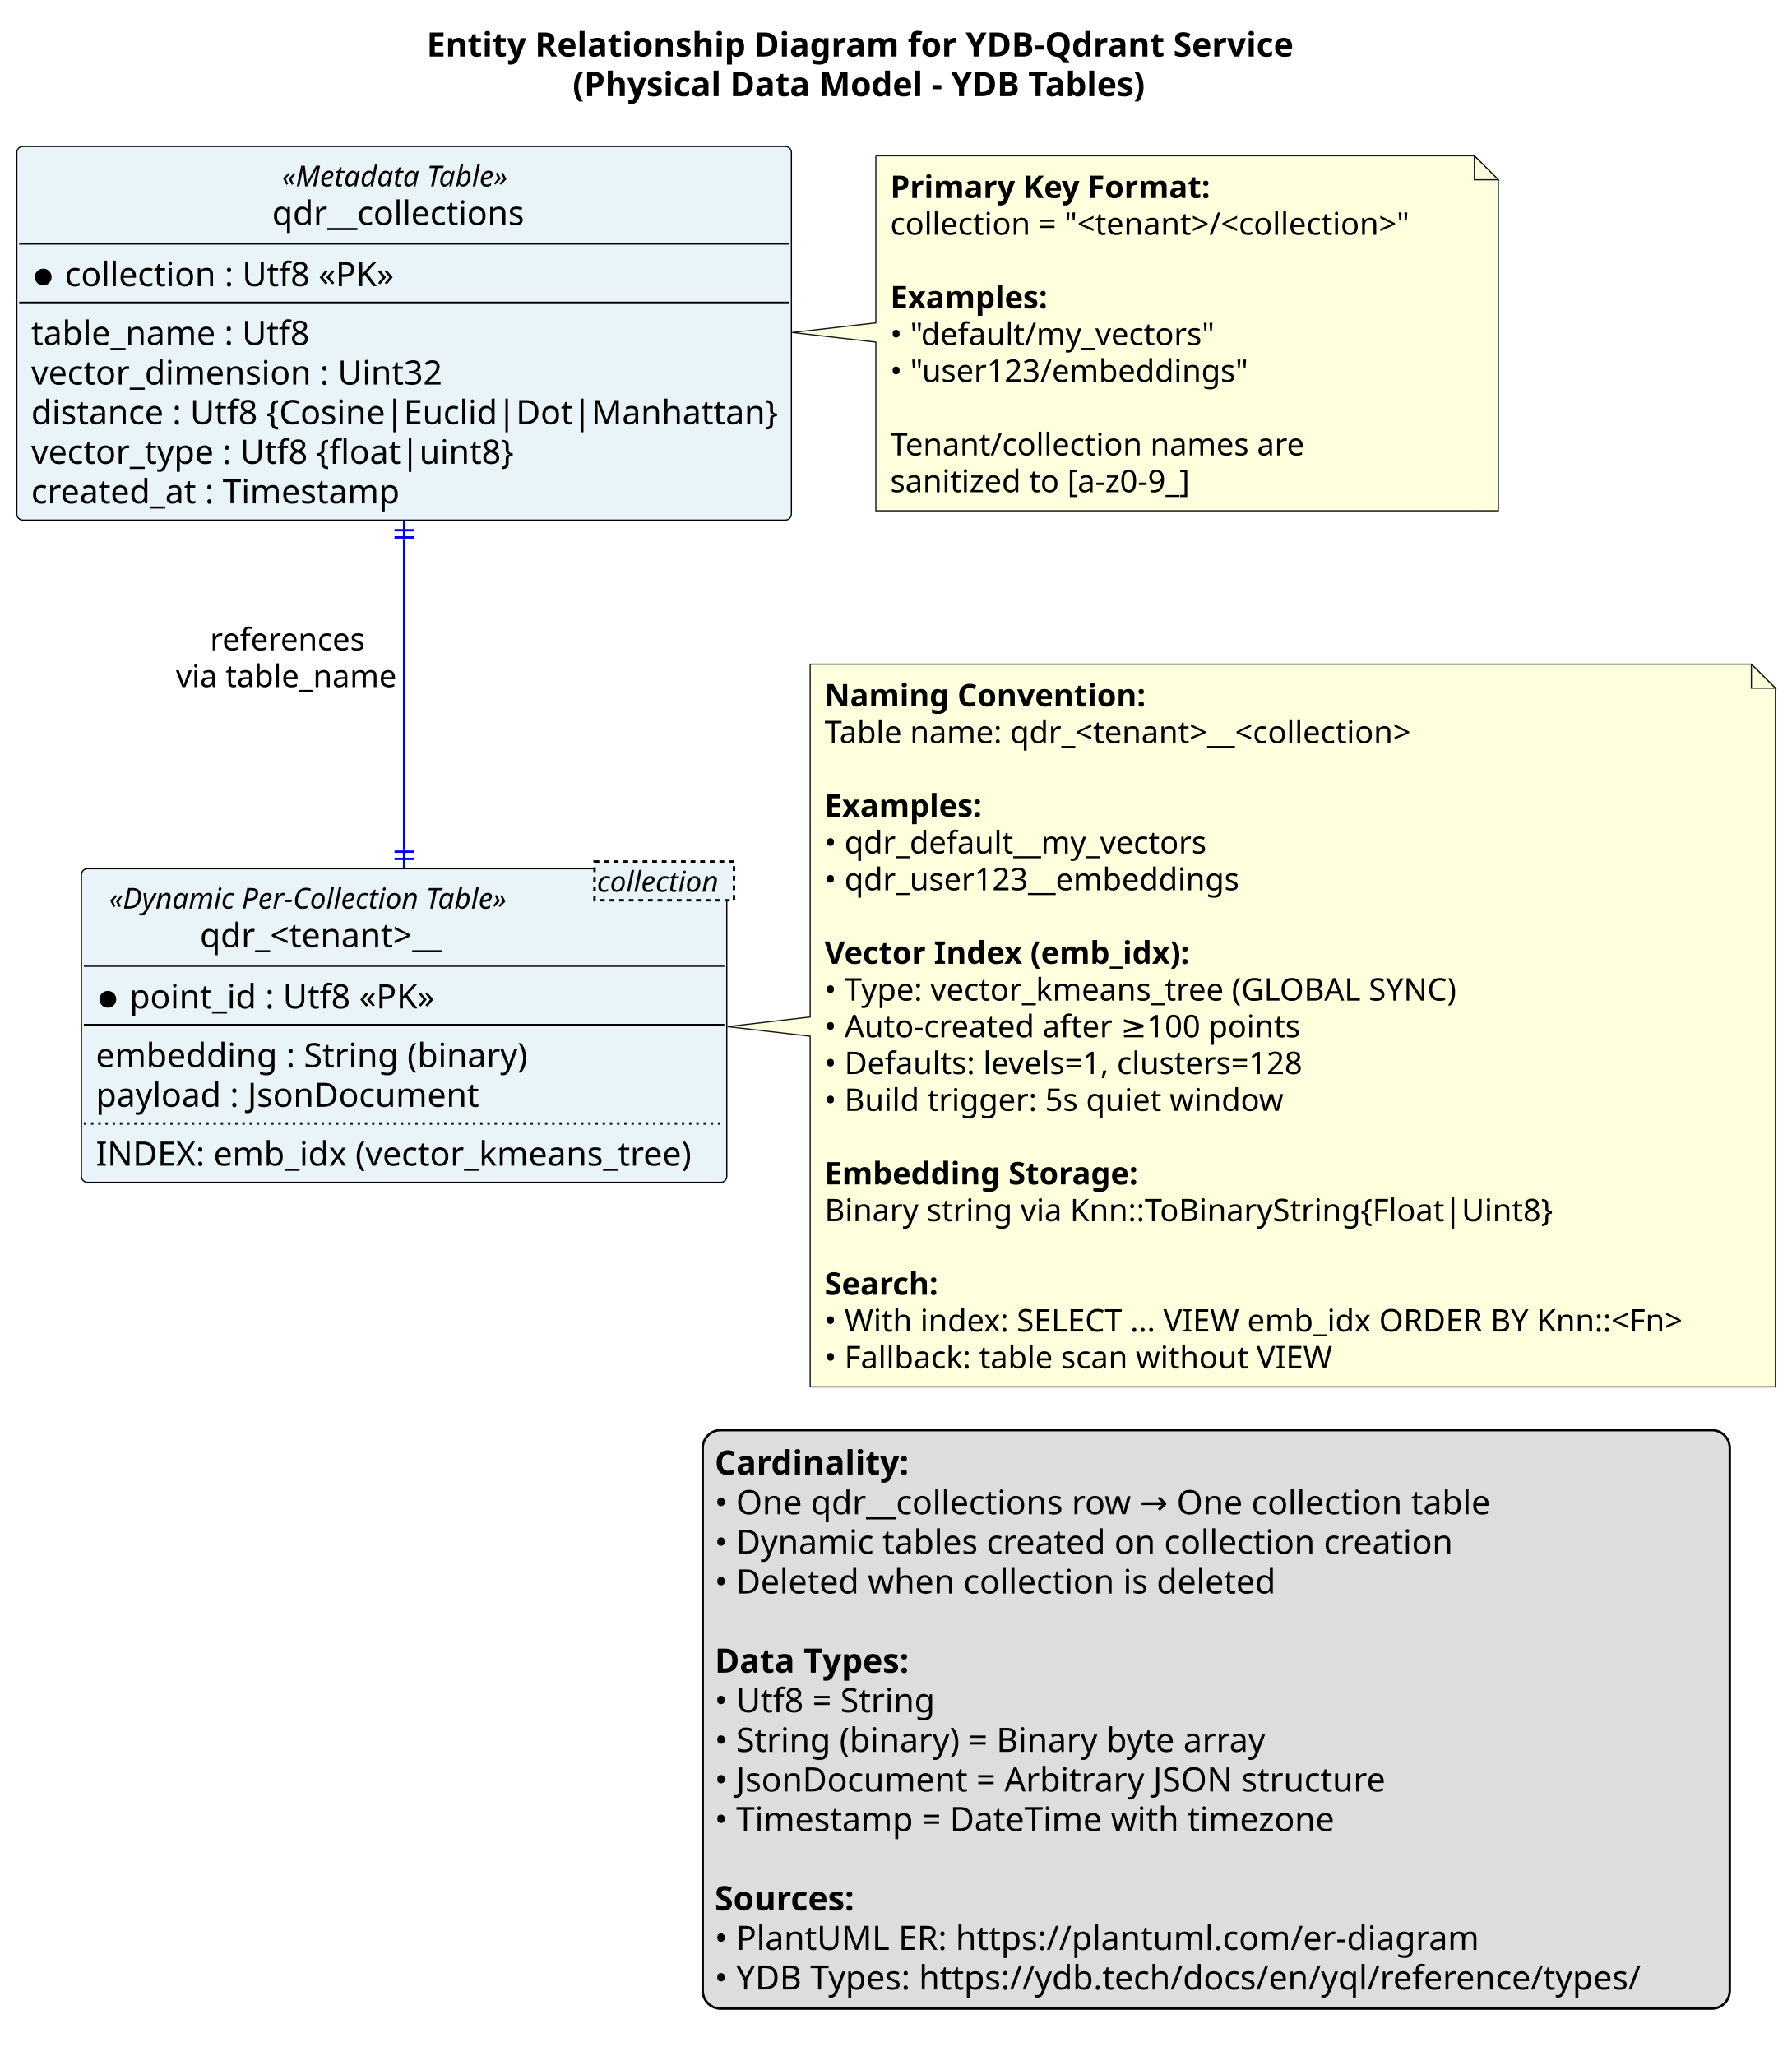
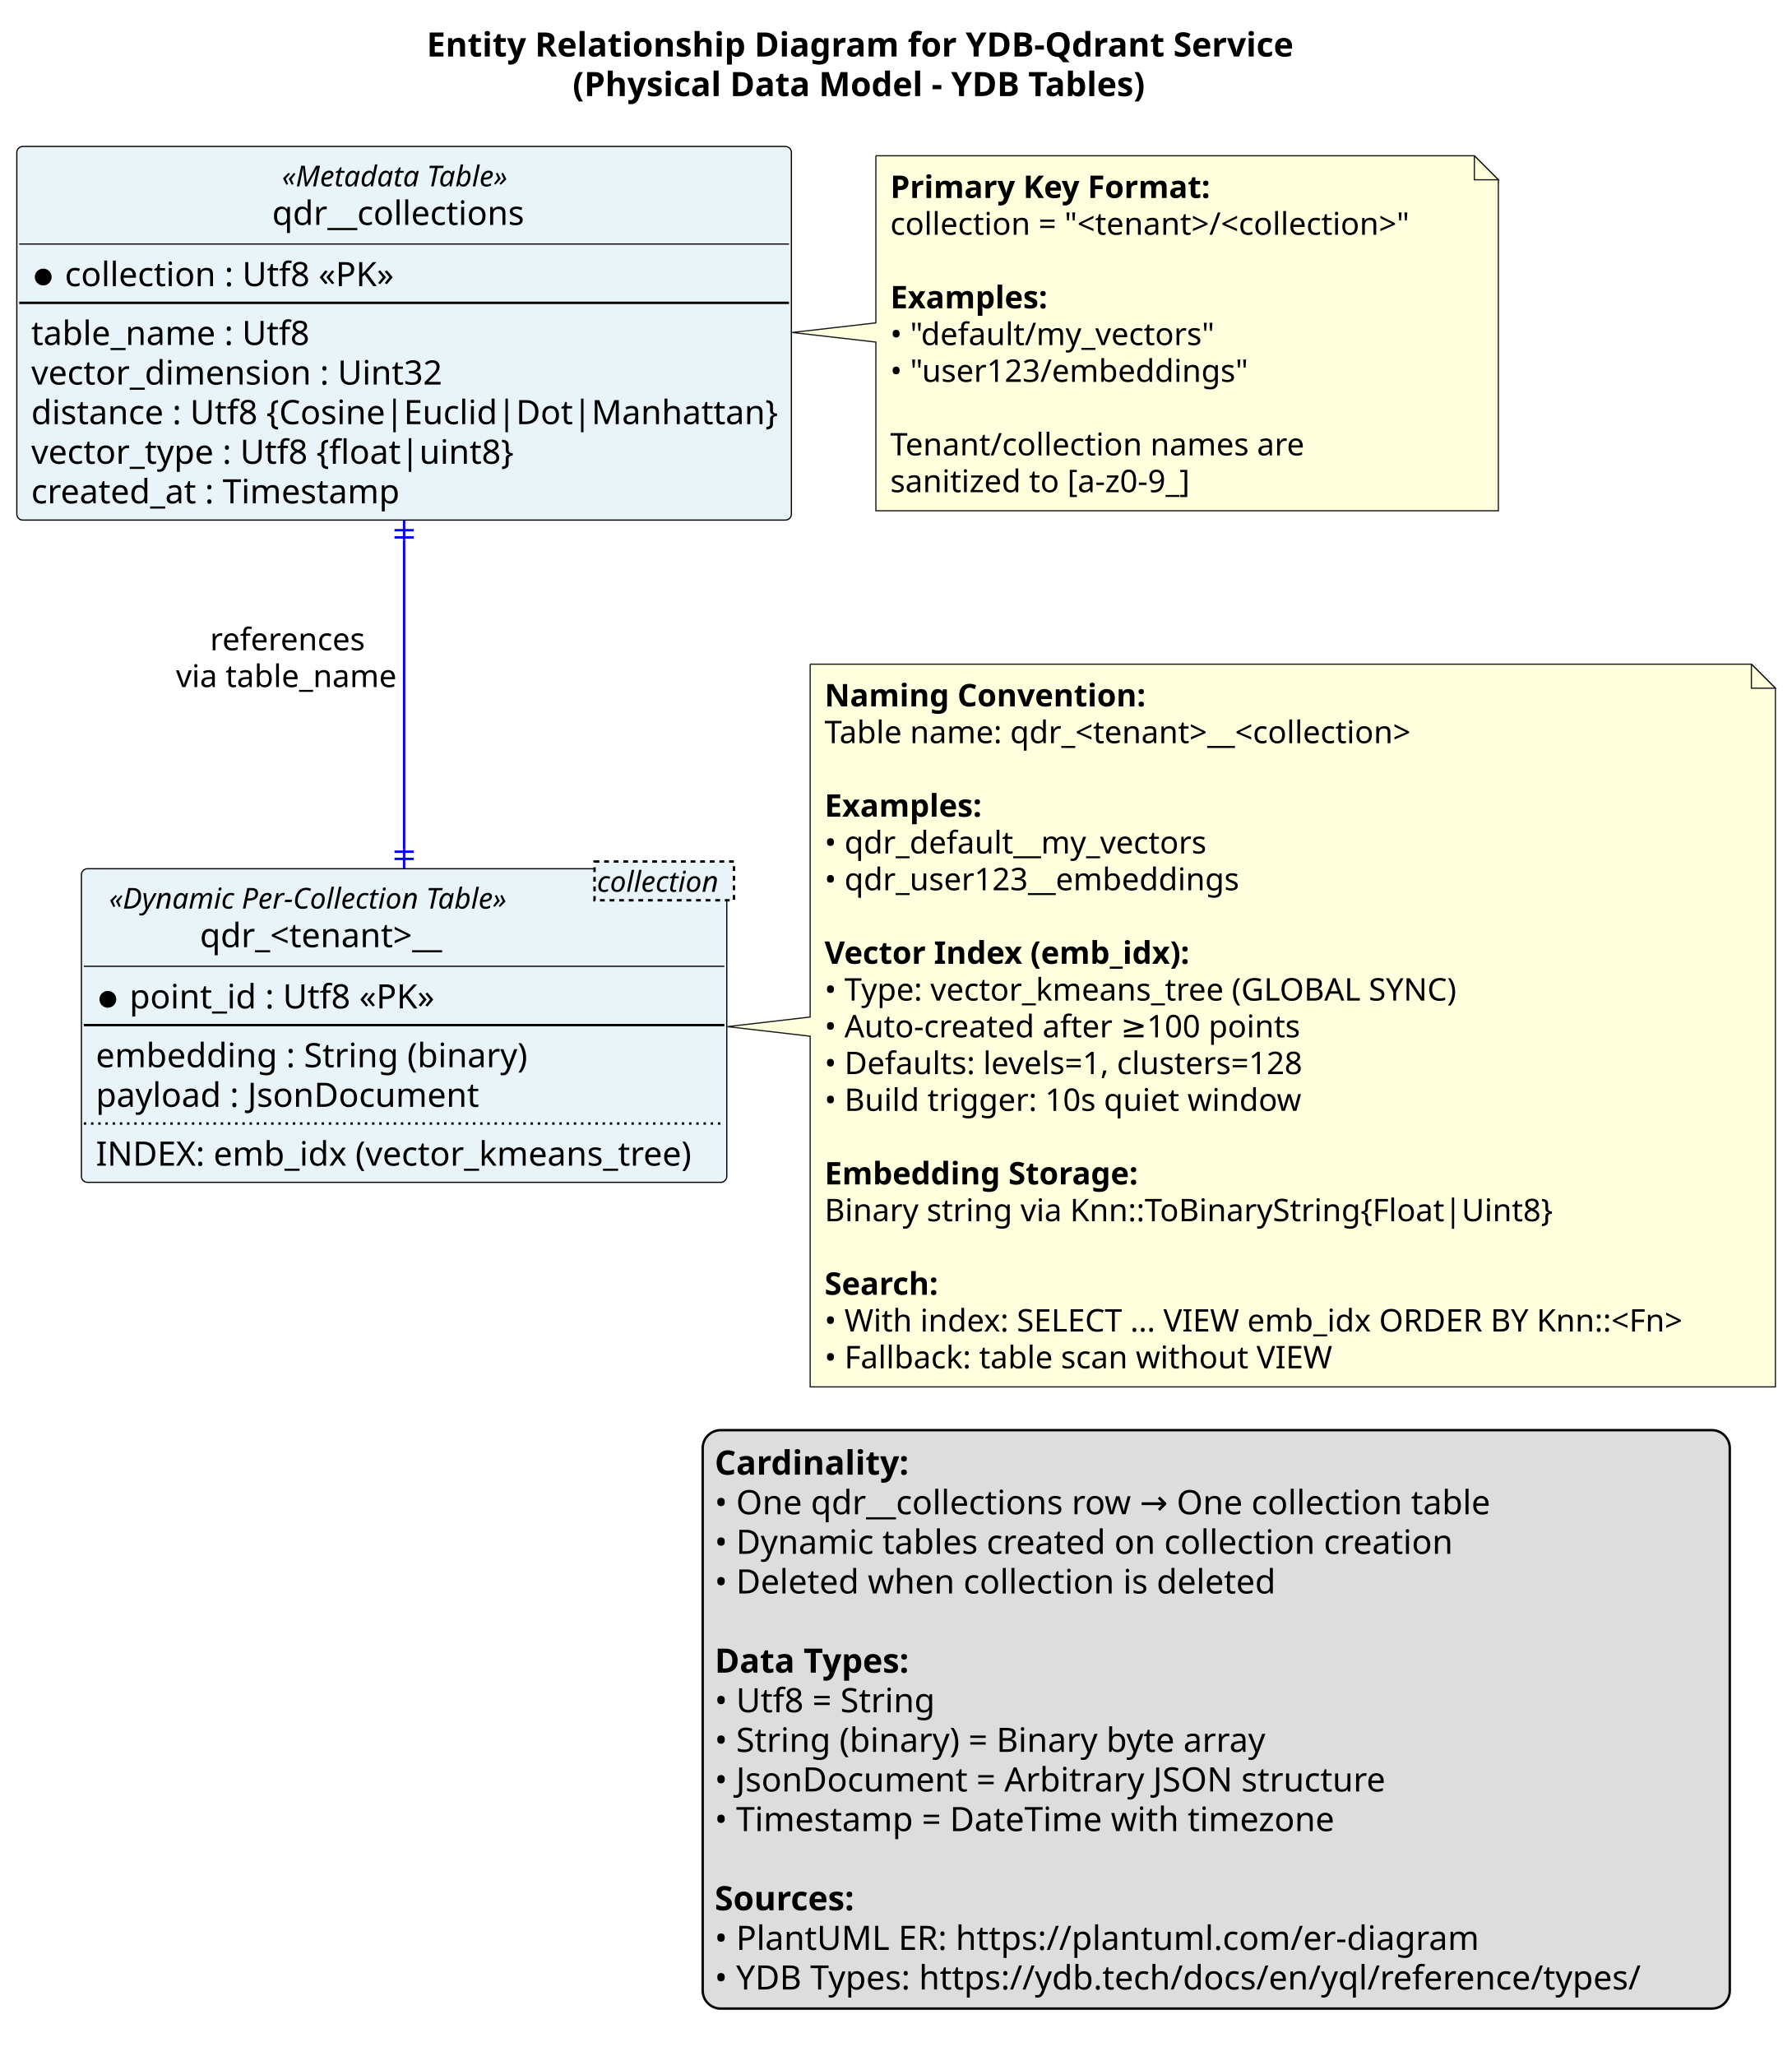
<svg xmlns="http://www.w3.org/2000/svg" contentStyleType="text/css" data-diagram-type="CLASS" height="856px" preserveAspectRatio="none" style="width:746px;height:856px;background:#FFFFFF;" version="1.1" viewBox="0 0 746 856" width="746px" zoomAndPan="magnify">
  <defs />
  <g>
    <g class="title" data-source-line="12">
      <text fill="#000000" font-family="sans-serif" font-size="14" font-weight="bold" lengthAdjust="spacing" textLength="376.906" x="177.638" y="23.535">Entity Relationship Diagram for YDB-Qdrant Service</text>
      <text fill="#000000" font-family="sans-serif" font-size="14" font-weight="bold" lengthAdjust="spacing" textLength="255.322" x="238.43" y="40.023">(Physical Data Model - YDB Tables)</text>
    </g>
    <g class="entity" data-entity="collections" data-source-line="14" data-uid="ent0002" id="entity_collections">
      <rect fill="#E8F4F8" height="155.551" rx="2.5" ry="2.5" style="stroke:#000000;stroke-width:0.5;" width="322.495" x="7" y="60.977" />
      <text fill="#000000" font-family="sans-serif" font-size="12" font-style="italic" lengthAdjust="spacing" textLength="101.725" x="117.385" y="77.578">«Metadata Table»</text>
      <text fill="#000000" font-family="sans-serif" font-size="14" lengthAdjust="spacing" textLength="109.894" x="113.3" y="93.644">qdr__collections</text>
      <line style="stroke:#000000;stroke-width:0.5;" x1="8" x2="328.495" y1="101.598" y2="101.598" />
      <ellipse cx="18" cy="115.342" fill="#000000" rx="3" ry="3" style="stroke:#000000;stroke-width:1;" />
      <text fill="#000000" font-family="sans-serif" font-size="14" lengthAdjust="spacing" textLength="143.609" x="27" y="119.133">collection : Utf8 «PK»</text>
      <line style="stroke:#000000;stroke-width:1;" x1="8" x2="328.495" y1="126.086" y2="126.086" />
      <text fill="#000000" font-family="sans-serif" font-size="14" lengthAdjust="spacing" textLength="120.142" x="13" y="143.621">table_name : Utf8</text>
      <text fill="#000000" font-family="sans-serif" font-size="14" lengthAdjust="spacing" textLength="178.336" x="13" y="160.109">vector_dimension : Uint32</text>
      <text fill="#000000" font-family="sans-serif" font-size="14" lengthAdjust="spacing" textLength="310.495" x="13" y="176.598">distance : Utf8 {Cosine|Euclid|Dot|Manhattan}</text>
      <text fill="#000000" font-family="sans-serif" font-size="14" lengthAdjust="spacing" textLength="205.208" x="13" y="193.086">vector_type : Utf8 {float|uint8}</text>
      <text fill="#000000" font-family="sans-serif" font-size="14" lengthAdjust="spacing" textLength="159.291" x="13" y="209.574">created_at : Timestamp</text>
    </g>
    <g class="entity" data-entity="collection_table" data-source-line="24" data-uid="ent0003" id="entity_collection_table">
      <rect fill="#E8F4F8" height="130.574" rx="2.5" ry="2.5" style="stroke:#000000;stroke-width:0.5;" width="268.69" x="33.9" y="361.687" />
      <text fill="#000000" font-family="sans-serif" font-size="12" font-style="italic" lengthAdjust="spacing" textLength="185.631" x="45.398" y="378.288">«Dynamic Per-Collection Table»</text>
      <text fill="#000000" font-family="sans-serif" font-size="14" lengthAdjust="spacing" textLength="109.99" x="83.218" y="394.354">qdr_&lt;tenant&gt;__</text>
      <rect fill="#E8F4F8" height="16.133" style="stroke:#000000;stroke-width:1;stroke-dasharray:2,2;" width="58.062" x="247.527" y="358.687" />
      <text fill="#000000" font-family="sans-serif" font-size="12" font-style="italic" lengthAdjust="spacing" textLength="56.062" x="248.527" y="371.288">collection</text>
      <line style="stroke:#000000;stroke-width:0.5;" x1="34.9" x2="301.589" y1="402.308" y2="402.308" />
      <ellipse cx="44.9" cy="416.052" fill="#000000" rx="3" ry="3" style="stroke:#000000;stroke-width:1;" />
      <text fill="#000000" font-family="sans-serif" font-size="14" lengthAdjust="spacing" textLength="133.444" x="53.9" y="419.843">point_id : Utf8 «PK»</text>
      <line style="stroke:#000000;stroke-width:1;" x1="34.9" x2="301.589" y1="426.796" y2="426.796" />
      <text fill="#000000" font-family="sans-serif" font-size="14" lengthAdjust="spacing" textLength="185.685" x="39.9" y="444.331">embedding : String (binary)</text>
      <text fill="#000000" font-family="sans-serif" font-size="14" lengthAdjust="spacing" textLength="164.856" x="39.9" y="460.819">payload : JsonDocument</text>
      <line style="stroke:#000000;stroke-width:1;stroke-dasharray:1,2;" x1="34.9" x2="301.589" y1="467.772" y2="467.772" />
      <text fill="#000000" font-family="sans-serif" font-size="14" lengthAdjust="spacing" textLength="256.69" x="39.9" y="485.308">INDEX: emb_idx (vector_kmeans_tree)</text>
    </g>
    <g class="entity" data-entity="GMN5" data-source-line="36" data-uid="ent0006" id="entity_GMN5">
      <path d="M364.66,64.857 L364.66,134.427 L329.81,138.427 L364.66,142.427 L364.66,212.651 A0,0 0 0 0 364.66,212.651 L623.837,212.651 A0,0 0 0 0 623.837,212.651 L623.837,74.857 L613.837,64.857 L364.66,64.857 A0,0 0 0 0 364.66,64.857" fill="#FEFFDD" style="stroke:#181818;stroke-width:0.5;" />
      <path d="M613.837,64.857 L613.837,74.857 L623.837,74.857 L613.837,64.857" fill="#FEFFDD" style="stroke:#181818;stroke-width:0.5;" />
      <text fill="#000000" font-family="sans-serif" font-size="13" font-weight="bold" lengthAdjust="spacing" textLength="135.25" x="370.66" y="82.425">Primary Key Format:</text>
      <text fill="#000000" font-family="sans-serif" font-size="13" lengthAdjust="spacing" textLength="238.177" x="370.66" y="97.736">collection = "&lt;tenant&gt;/&lt;collection&gt;"</text>
      <text fill="#000000" font-family="sans-serif" font-size="13" lengthAdjust="spacing" textLength="4.113" x="370.66" y="113.046"> </text>
      <text fill="#000000" font-family="sans-serif" font-size="13" font-weight="bold" lengthAdjust="spacing" textLength="66.758" x="370.66" y="128.357">Examples:</text>
      <text fill="#000000" font-family="sans-serif" font-size="13" lengthAdjust="spacing" textLength="142.854" x="370.66" y="143.667">• "default/my_vectors"</text>
      <text fill="#000000" font-family="sans-serif" font-size="13" lengthAdjust="spacing" textLength="157.574" x="370.66" y="158.978">• "user123/embeddings"</text>
      <text fill="#000000" font-family="sans-serif" font-size="13" lengthAdjust="spacing" textLength="4.113" x="370.66" y="174.288"> </text>
      <text fill="#000000" font-family="sans-serif" font-size="13" lengthAdjust="spacing" textLength="180.413" x="370.66" y="189.599">Tenant/collection names are</text>
      <text fill="#000000" font-family="sans-serif" font-size="13" lengthAdjust="spacing" textLength="139.274" x="370.66" y="204.909">sanitized to [a-z0-9_]</text>
    </g>
    <g class="entity" data-entity="GMN8" data-source-line="48" data-uid="ent0009" id="entity_GMN8">
      <path d="M337.31,276.527 L337.31,423.427 L302.87,427.427 L337.31,431.427 L337.31,577.427 A0,0 0 0 0 337.31,577.427 L739.182,577.427 A0,0 0 0 0 739.182,577.427 L739.182,286.527 L729.182,276.527 L337.31,276.527 A0,0 0 0 0 337.31,276.527" fill="#FEFFDD" style="stroke:#181818;stroke-width:0.5;" />
      <path d="M729.182,276.527 L729.182,286.527 L739.182,286.527 L729.182,276.527" fill="#FEFFDD" style="stroke:#181818;stroke-width:0.5;" />
      <text fill="#000000" font-family="sans-serif" font-size="13" font-weight="bold" lengthAdjust="spacing" textLength="135.383" x="343.31" y="294.095">Naming Convention:</text>
      <text fill="#000000" font-family="sans-serif" font-size="13" lengthAdjust="spacing" textLength="265.084" x="343.31" y="309.406">Table name: qdr_&lt;tenant&gt;__&lt;collection&gt;</text>
      <text fill="#000000" font-family="sans-serif" font-size="13" lengthAdjust="spacing" textLength="4.113" x="343.31" y="324.716"> </text>
      <text fill="#000000" font-family="sans-serif" font-size="13" font-weight="bold" lengthAdjust="spacing" textLength="66.758" x="343.31" y="340.027">Examples:</text>
      <text fill="#000000" font-family="sans-serif" font-size="13" lengthAdjust="spacing" textLength="167.508" x="343.31" y="355.337">• qdr_default__my_vectors</text>
      <text fill="#000000" font-family="sans-serif" font-size="13" lengthAdjust="spacing" textLength="182.228" x="343.31" y="370.648">• qdr_user123__embeddings</text>
      <text fill="#000000" font-family="sans-serif" font-size="13" lengthAdjust="spacing" textLength="4.113" x="343.31" y="385.958"> </text>
      <text fill="#000000" font-family="sans-serif" font-size="13" font-weight="bold" lengthAdjust="spacing" textLength="157.136" x="343.31" y="401.269">Vector Index (emb_idx):</text>
      <text fill="#000000" font-family="sans-serif" font-size="13" lengthAdjust="spacing" textLength="275.565" x="343.31" y="416.579">• Type: vector_kmeans_tree (GLOBAL SYNC)</text>
      <text fill="#000000" font-family="sans-serif" font-size="13" lengthAdjust="spacing" textLength="211.701" x="343.31" y="431.89">• Auto-created after ≥100 points</text>
      <text fill="#000000" font-family="sans-serif" font-size="13" lengthAdjust="spacing" textLength="218.175" x="343.31" y="447.2">• Defaults: levels=1, clusters=128</text>
-       <text fill="#000000" font-family="sans-serif" font-size="13" lengthAdjust="spacing" textLength="200.91" x="343.31" y="462.511">• Build trigger: 5s quiet window</text>
+       <text fill="#000000" font-family="sans-serif" font-size="13" lengthAdjust="spacing" textLength="209.13" x="343.31" y="462.511">• Build trigger: 10s quiet window</text>
      <text fill="#000000" font-family="sans-serif" font-size="13" lengthAdjust="spacing" textLength="4.113" x="343.31" y="477.822"> </text>
      <text fill="#000000" font-family="sans-serif" font-size="13" font-weight="bold" lengthAdjust="spacing" textLength="133.453" x="343.31" y="493.132">Embedding Storage:</text>
      <text fill="#000000" font-family="sans-serif" font-size="13" lengthAdjust="spacing" textLength="308.084" x="343.31" y="508.443">Binary string via Knn::ToBinaryString{Float|Uint8}</text>
      <text fill="#000000" font-family="sans-serif" font-size="13" lengthAdjust="spacing" textLength="4.113" x="343.31" y="523.753"> </text>
      <text fill="#000000" font-family="sans-serif" font-size="13" font-weight="bold" lengthAdjust="spacing" textLength="47.265" x="343.31" y="539.064">Search:</text>
      <text fill="#000000" font-family="sans-serif" font-size="13" lengthAdjust="spacing" textLength="380.872" x="343.31" y="554.374">• With index: SELECT ... VIEW emb_idx ORDER BY Knn::&lt;Fn&gt;</text>
      <text fill="#000000" font-family="sans-serif" font-size="13" lengthAdjust="spacing" textLength="221.038" x="343.31" y="569.685">• Fallback: table scan without VIEW</text>
    </g>
    <g class="link" data-entity-1="collections" data-entity-2="collection_table" data-source-line="33" data-uid="lnk4" id="link_collections_collection_table">
      <path codeLine="33" d="M168.25,224.747 C168.25,270.097 168.25,310.597 168.25,353.597" fill="none" id="collections-collection_table" style="stroke:#0000FF;stroke-width:1;" />
      <line style="stroke:#0000FF;stroke-width:1;" x1="164.25" x2="172.25" y1="220.747" y2="220.747" />
      <line style="stroke:#0000FF;stroke-width:1;" x1="164.25" x2="172.25" y1="223.747" y2="223.747" />
      <line style="stroke:#0000FF;stroke-width:1;" x1="168.25" x2="168.25" y1="224.747" y2="216.747" />
      <line style="stroke:#0000FF;stroke-width:1;" x1="172.25" x2="164.25" y1="357.597" y2="357.597" />
      <line style="stroke:#0000FF;stroke-width:1;" x1="172.25" x2="164.25" y1="354.597" y2="354.597" />
      <line style="stroke:#0000FF;stroke-width:1;" x1="168.25" x2="168.25" y1="353.597" y2="361.597" />
      <text fill="#000000" font-family="sans-serif" font-size="13" lengthAdjust="spacing" textLength="65.743" x="87.443" y="270.745">references</text>
      <text fill="#000000" font-family="sans-serif" font-size="13" lengthAdjust="spacing" textLength="94.129" x="73.25" y="286.055">via table_name</text>
    </g>
    <g class="legend" data-source-line="69">
      <rect fill="#DDDDDD" height="240.836" rx="7.5" ry="7.5" style="stroke:#000000;stroke-width:1;" width="427.621" x="292.561" y="595.427" />
      <text fill="#000000" font-family="sans-serif" font-size="14" font-weight="bold" lengthAdjust="spacing" textLength="82.223" x="297.561" y="613.962">Cardinality:</text>
      <text fill="#000000" font-family="sans-serif" font-size="14" lengthAdjust="spacing" textLength="341.626" x="297.561" y="630.45">• One qdr__collections row → One collection table</text>
      <text fill="#000000" font-family="sans-serif" font-size="14" lengthAdjust="spacing" textLength="321.672" x="297.561" y="646.939">• Dynamic tables created on collection creation</text>
      <text fill="#000000" font-family="sans-serif" font-size="14" lengthAdjust="spacing" textLength="244.836" x="297.561" y="663.427">• Deleted when collection is deleted</text>
      <text fill="#000000" font-family="sans-serif" font-size="14" lengthAdjust="spacing" textLength="4.43" x="297.561" y="679.915"> </text>
      <text fill="#000000" font-family="sans-serif" font-size="14" font-weight="bold" lengthAdjust="spacing" textLength="84.526" x="297.561" y="696.404">Data Types:</text>
      <text fill="#000000" font-family="sans-serif" font-size="14" lengthAdjust="spacing" textLength="101.172" x="297.561" y="712.892">• Utf8 = String</text>
      <text fill="#000000" font-family="sans-serif" font-size="14" lengthAdjust="spacing" textLength="241.91" x="297.561" y="729.38">• String (binary) = Binary byte array</text>
      <text fill="#000000" font-family="sans-serif" font-size="14" lengthAdjust="spacing" textLength="294.157" x="297.561" y="745.868">• JsonDocument = Arbitrary JSON structure</text>
      <text fill="#000000" font-family="sans-serif" font-size="14" lengthAdjust="spacing" textLength="273.93" x="297.561" y="762.357">• Timestamp = DateTime with timezone</text>
      <text fill="#000000" font-family="sans-serif" font-size="14" lengthAdjust="spacing" textLength="4.43" x="297.561" y="778.845"> </text>
      <text fill="#000000" font-family="sans-serif" font-size="14" font-weight="bold" lengthAdjust="spacing" textLength="59.527" x="297.561" y="795.333">Sources:</text>
      <text fill="#000000" font-family="sans-serif" font-size="14" lengthAdjust="spacing" textLength="337.306" x="297.561" y="811.822">• PlantUML ER: https://plantuml.com/er-diagram</text>
      <text fill="#000000" font-family="sans-serif" font-size="14" lengthAdjust="spacing" textLength="417.621" x="297.561" y="828.31">• YDB Types: https://ydb.tech/docs/en/yql/reference/types/</text>
    </g>
  </g>
</svg>
